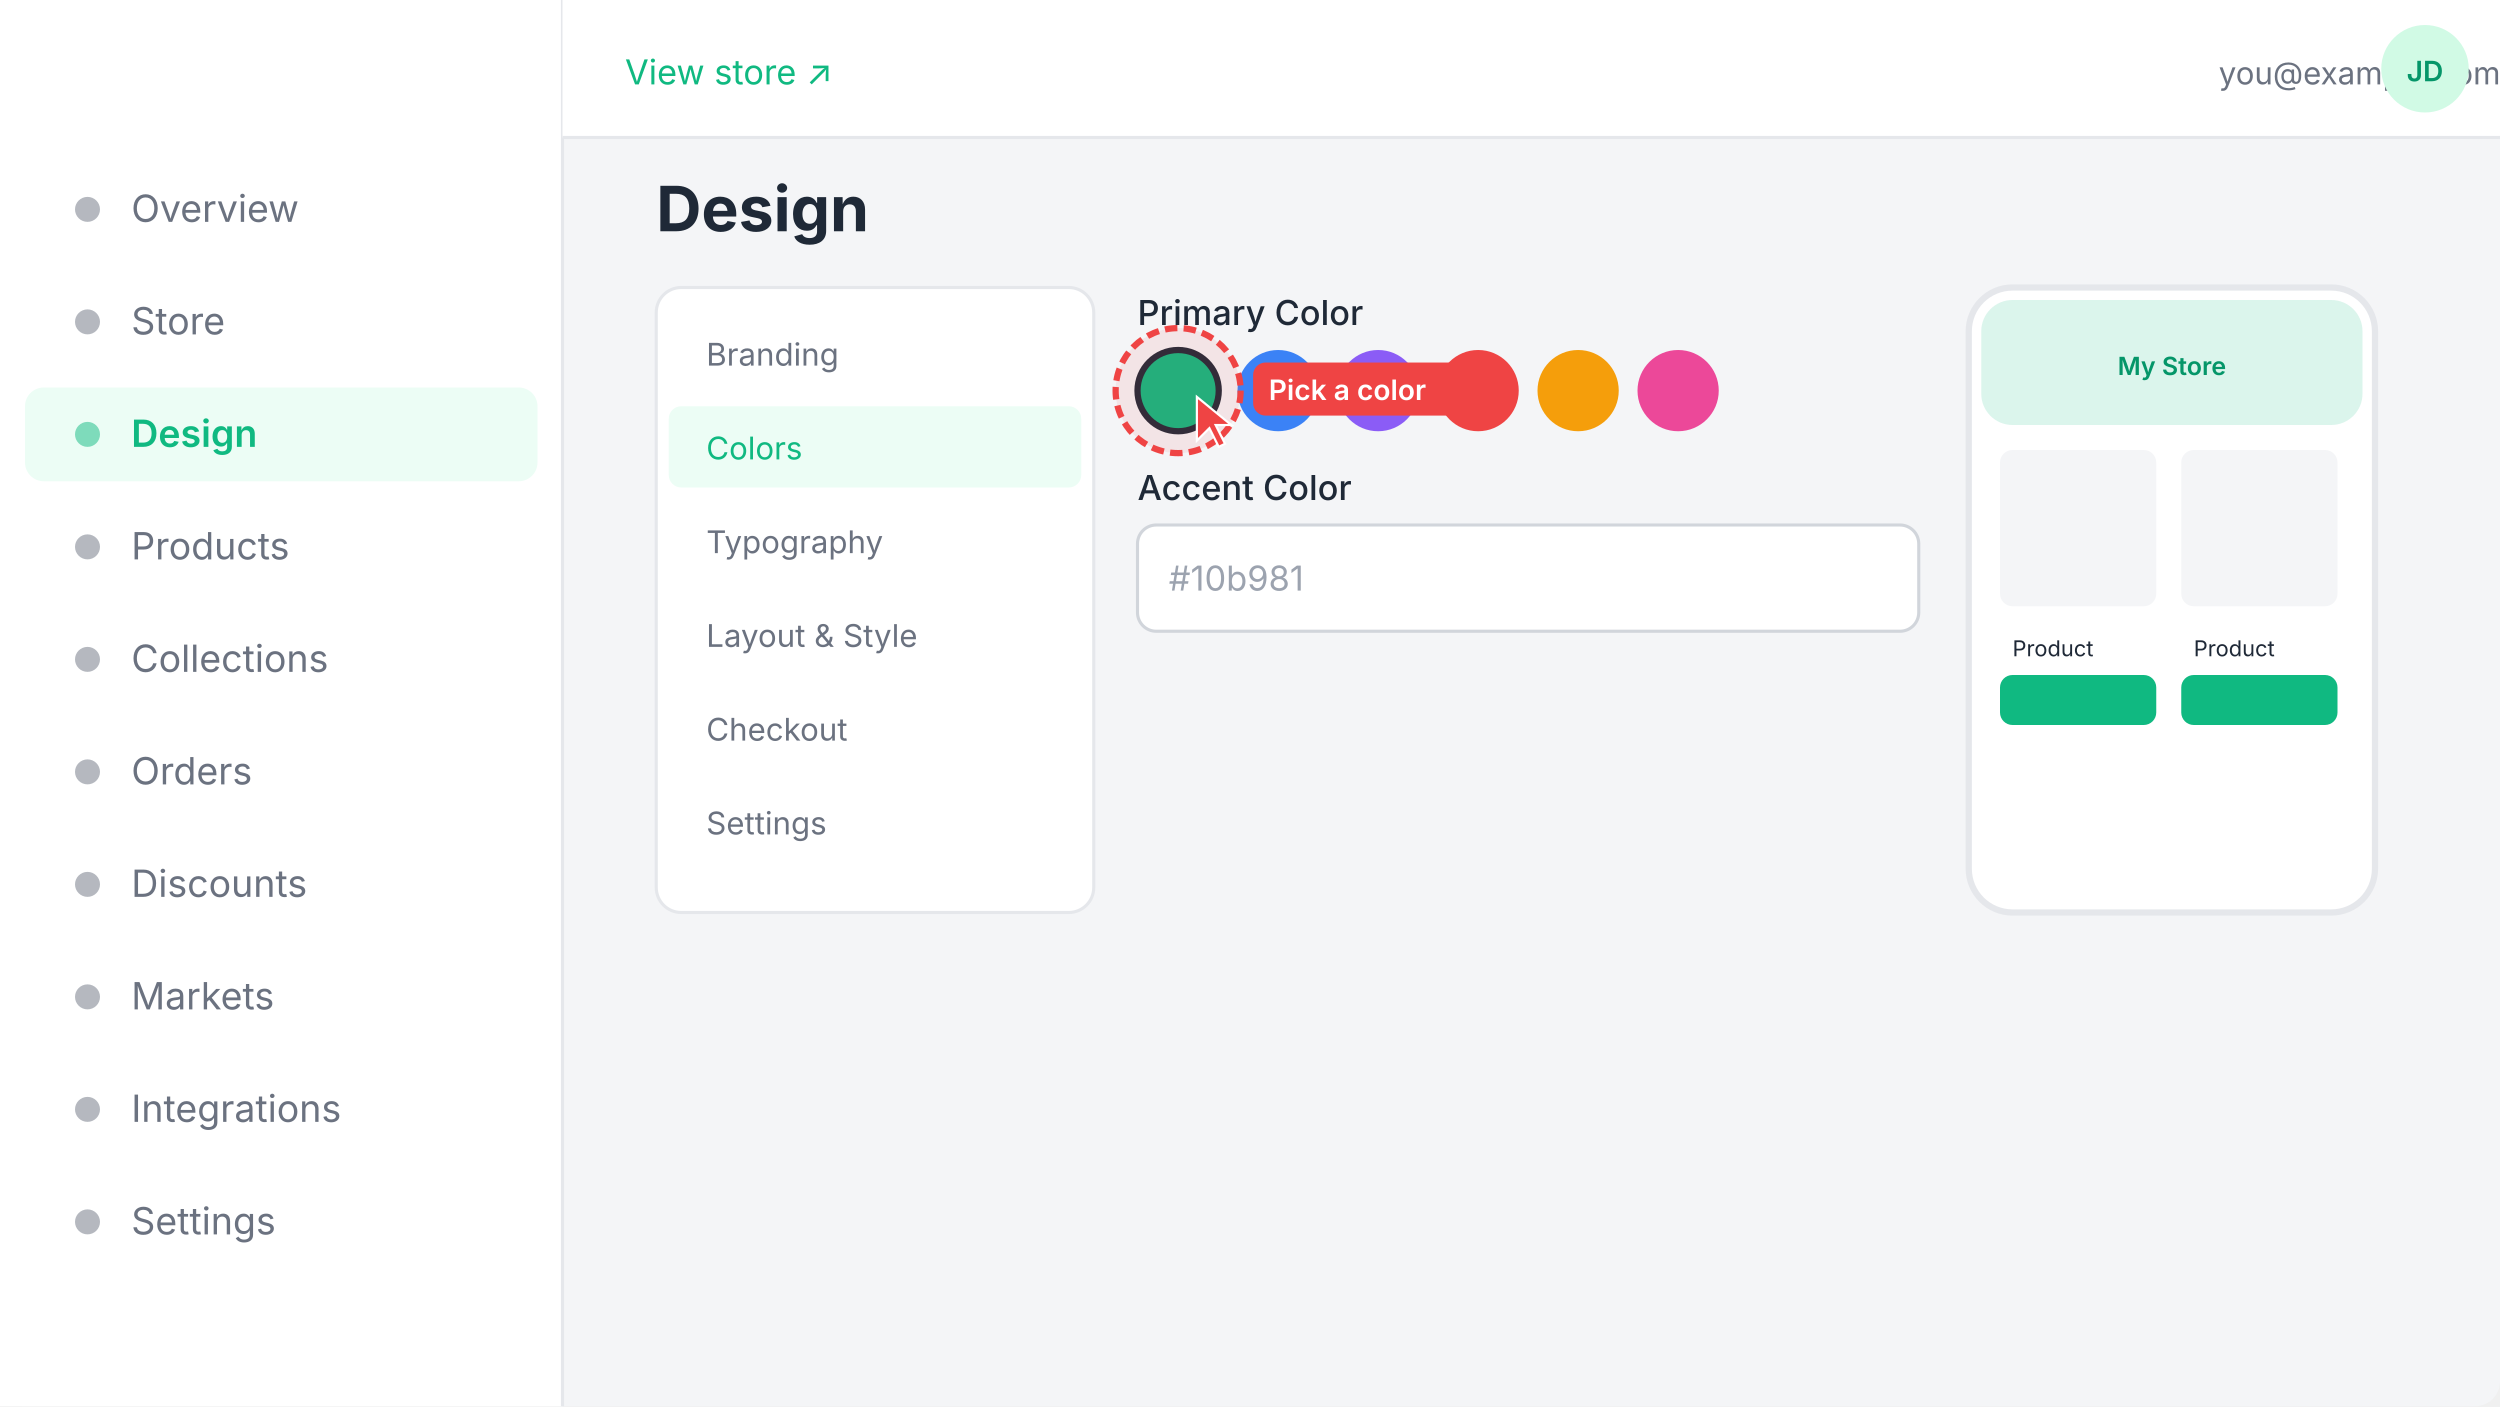
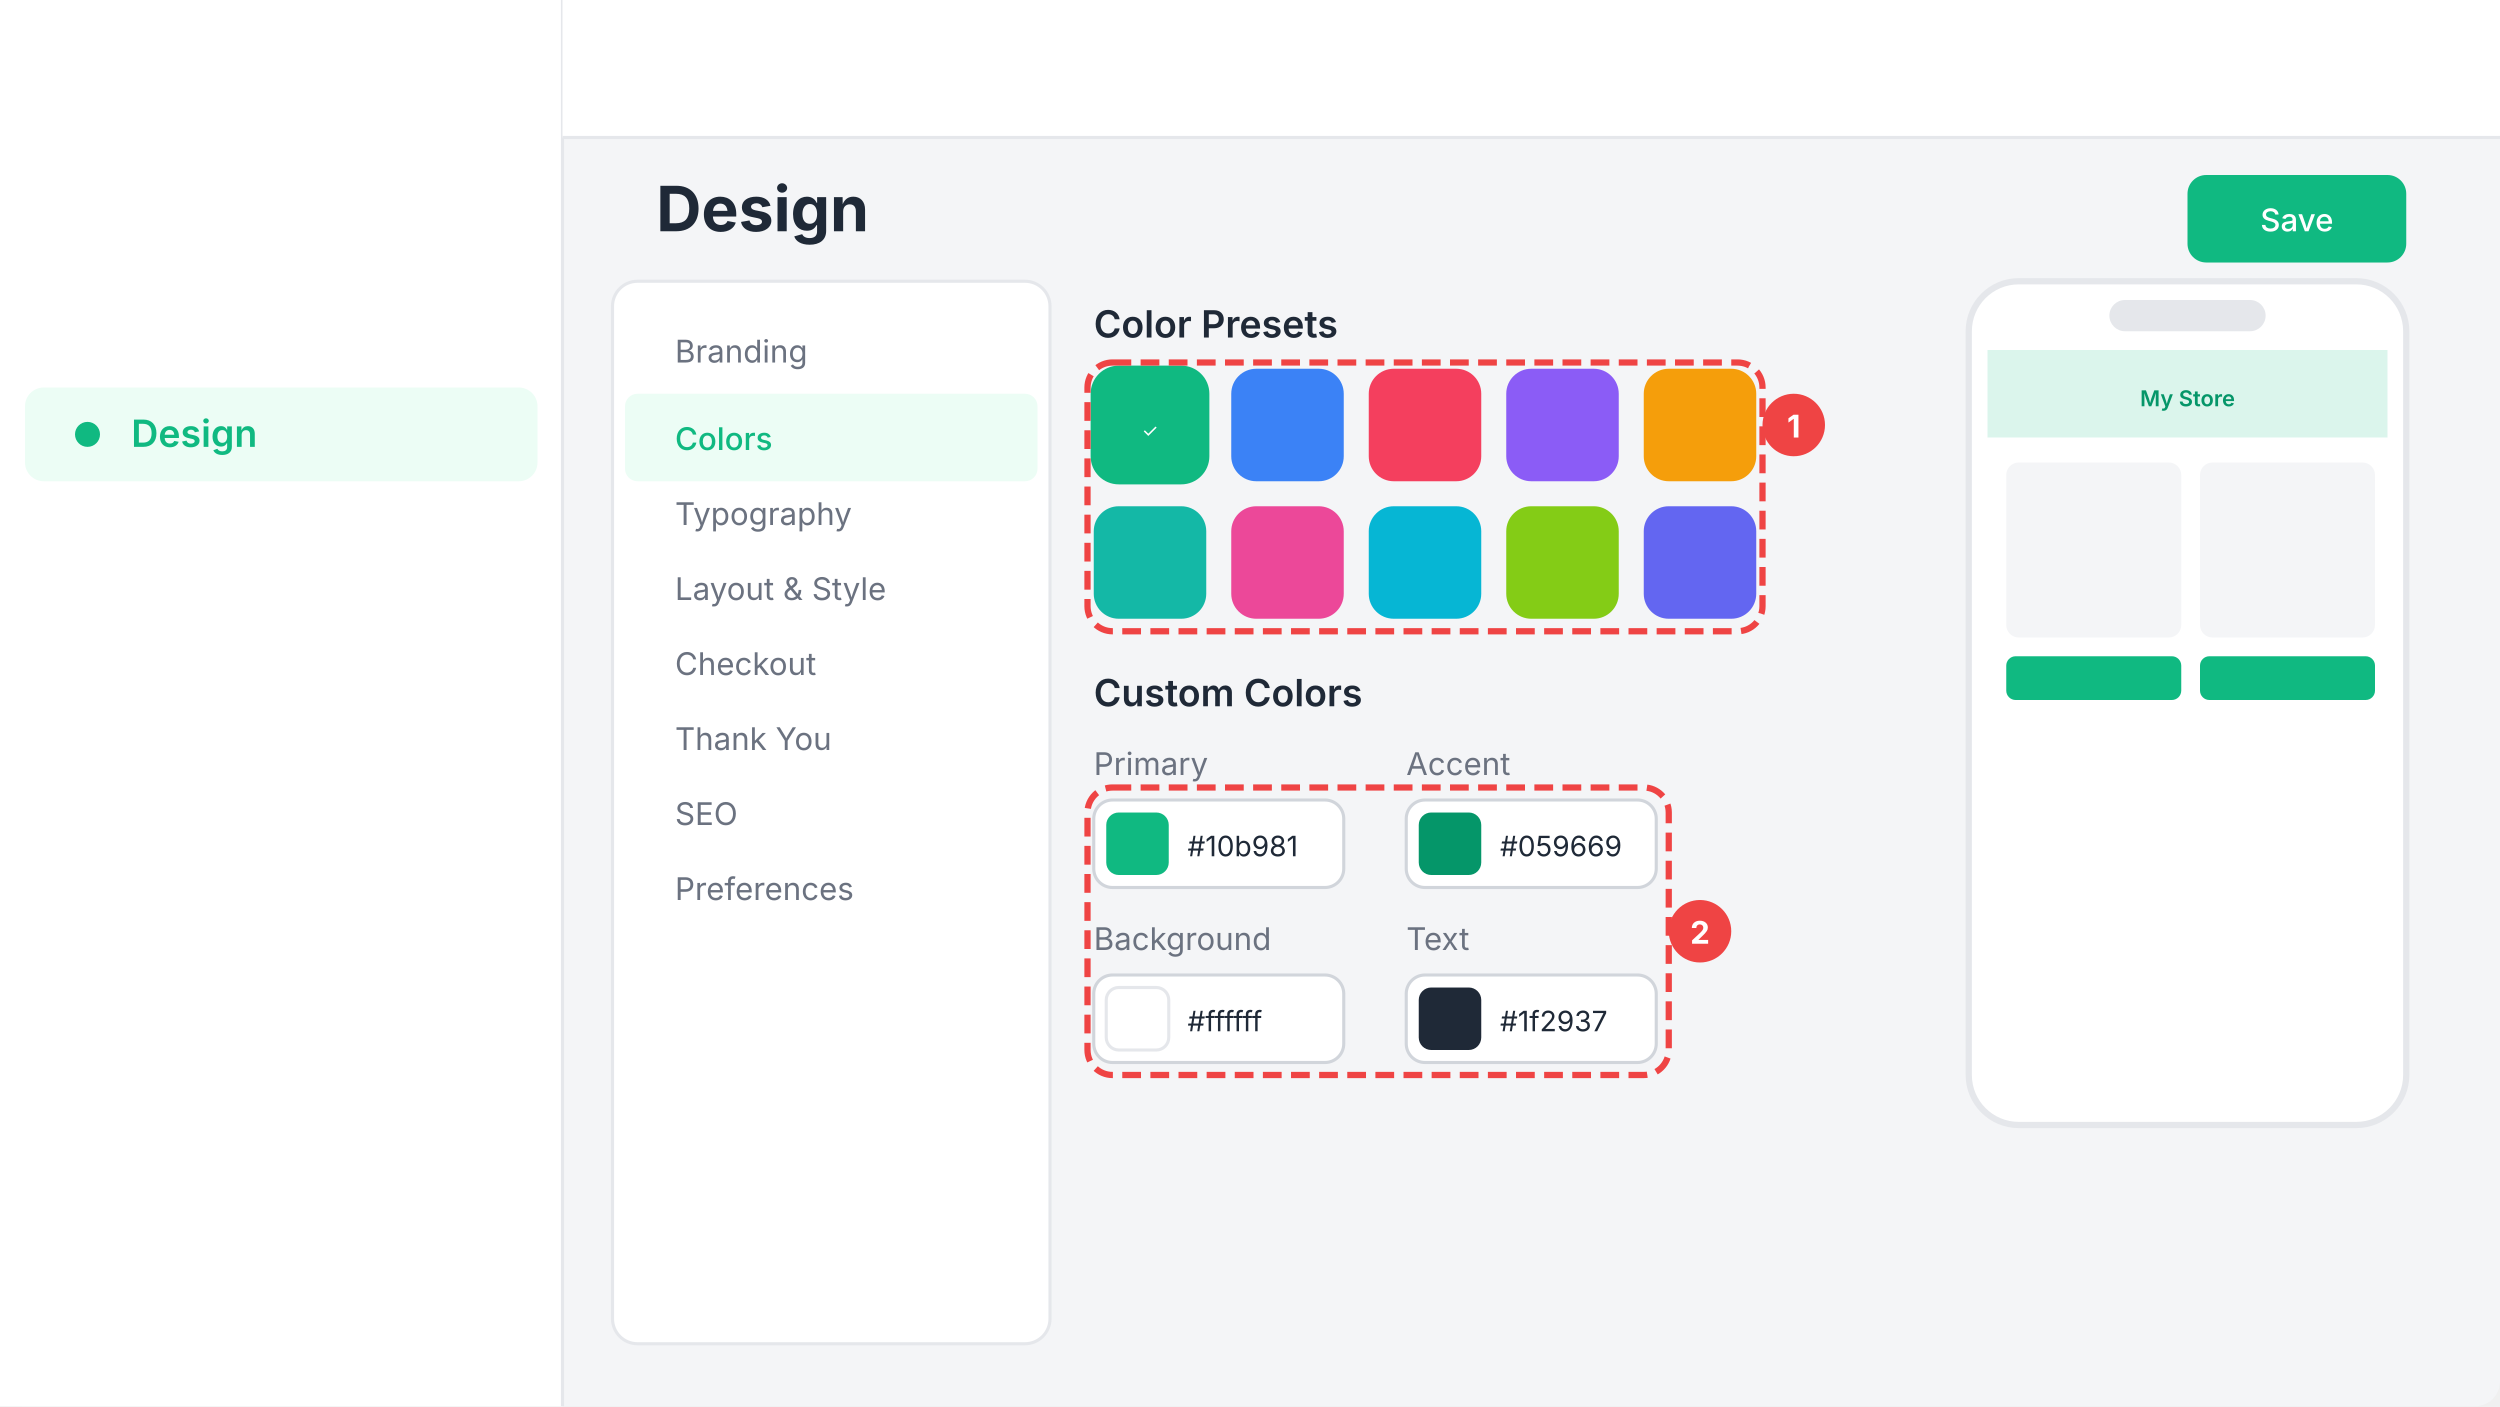
<svg xmlns="http://www.w3.org/2000/svg" viewBox="0 0 800 450" width="800" height="450">
  <defs>
-     <style>
-     text { font-family: -apple-system, BlinkMacSystemFont, 'Segoe UI', sans-serif; }
-   </style>
+     <style>text { font-family: -apple-system, BlinkMacSystemFont, 'Segoe UI', sans-serif; }</style>
  </defs>
  <rect width="800" height="450" fill="#f4f5f7" rx="8" />
-   <rect x="0" y="0" width="180" height="450" fill="#ffffff" rx="0" />
-   <line x1="180" y1="0" x2="180" y2="450" stroke="#e5e7eb" stroke-width="1" />
-   <circle cx="28" cy="67" r="4" fill="#6b7280" opacity="0.5" />
-   <text x="42" y="71" font-size="12" fill="#6b7280" font-weight="400">Overview</text>
-   <circle cx="28" cy="103" r="4" fill="#6b7280" opacity="0.5" />
-   <text x="42" y="107" font-size="12" fill="#6b7280" font-weight="400">Store</text>
+   <rect x="0" y="0" width="180" height="450" fill="#ffffff" />
+   <line x1="180" y1="0" x2="180" y2="450" stroke="#e5e7eb" />
  <rect x="8" y="124" width="164" height="30" rx="6" fill="#ecfdf5" />
-   <circle cx="28" cy="139" r="4" fill="#10b981" opacity="0.5" />
+   <circle cx="28" cy="139" r="4" fill="#10b981" />
  <text x="42" y="143" font-size="12" fill="#10b981" font-weight="600">Design</text>
-   <circle cx="28" cy="175" r="4" fill="#6b7280" opacity="0.5" />
-   <text x="42" y="179" font-size="12" fill="#6b7280" font-weight="400">Products</text>
-   <circle cx="28" cy="211" r="4" fill="#6b7280" opacity="0.5" />
-   <text x="42" y="215" font-size="12" fill="#6b7280" font-weight="400">Collections</text>
-   <circle cx="28" cy="247" r="4" fill="#6b7280" opacity="0.5" />
-   <text x="42" y="251" font-size="12" fill="#6b7280" font-weight="400">Orders</text>
-   <circle cx="28" cy="283" r="4" fill="#6b7280" opacity="0.5" />
-   <text x="42" y="287" font-size="12" fill="#6b7280" font-weight="400">Discounts</text>
-   <circle cx="28" cy="319" r="4" fill="#6b7280" opacity="0.5" />
-   <text x="42" y="323" font-size="12" fill="#6b7280" font-weight="400">Markets</text>
-   <circle cx="28" cy="355" r="4" fill="#6b7280" opacity="0.5" />
-   <text x="42" y="359" font-size="12" fill="#6b7280" font-weight="400">Integrations</text>
-   <circle cx="28" cy="391" r="4" fill="#6b7280" opacity="0.5" />
-   <text x="42" y="395" font-size="12" fill="#6b7280" font-weight="400">Settings</text>
  <rect x="180" y="0" width="620" height="44" fill="#ffffff" />
-   <line x1="180" y1="44" x2="800" y2="44" stroke="#e5e7eb" stroke-width="1" />
-   <text x="200" y="27" font-size="11" fill="#10b981">View store ↗</text>
-   <text x="710" y="27" font-size="10" fill="#6b7280">you@example.com</text>
-   <circle cx="776" cy="22" r="14" fill="#d1fae5" />
-   <text x="776" y="26" font-size="9" fill="#059669" text-anchor="middle" font-weight="600">JD</text>
+   <line x1="180" y1="44" x2="800" y2="44" stroke="#e5e7eb" />
  <text x="210" y="74" font-size="20" font-weight="700" fill="#1f2937">Design</text>
-   <rect x="210" y="92" width="140" height="200" rx="8" fill="#ffffff" stroke="#e5e7eb" stroke-width="1" />
-   <text x="226" y="117" font-size="10" fill="#6b7280">Branding</text>
-   <rect x="214" y="130" width="132" height="26" rx="4" fill="#ecfdf5" />
-   <text x="226" y="147" font-size="10" fill="#10b981">Colors</text>
-   <text x="226" y="177" font-size="10" fill="#6b7280">Typography</text>
-   <text x="226" y="207" font-size="10" fill="#6b7280">Layout &amp; Style</text>
-   <text x="226" y="237" font-size="10" fill="#6b7280">Checkout</text>
-   <text x="226" y="267" font-size="10" fill="#6b7280">Settings</text>
-   <text x="364" y="104" font-size="11" font-weight="500" fill="#1f2937">Primary Color</text>
-   <rect x="364" y="112" width="26" height="26" rx="13" fill="#10b981" stroke="#1f2937" stroke-width="2" />
-   <rect x="396" y="112" width="26" height="26" rx="13" fill="#3b82f6" stroke="none" stroke-width="0" />
-   <rect x="428" y="112" width="26" height="26" rx="13" fill="#8b5cf6" stroke="none" stroke-width="0" />
-   <rect x="460" y="112" width="26" height="26" rx="13" fill="#ef4444" stroke="none" stroke-width="0" />
-   <rect x="492" y="112" width="26" height="26" rx="13" fill="#f59e0b" stroke="none" stroke-width="0" />
-   <rect x="524" y="112" width="26" height="26" rx="13" fill="#ec4899" stroke="none" stroke-width="0" />
-   <text x="364" y="160" font-size="11" font-weight="500" fill="#1f2937">Accent Color</text>
-   <rect x="364" y="168" width="250" height="34" rx="6" fill="#ffffff" stroke="#d1d5db" stroke-width="1" />
-   <text x="374" y="189" font-size="11" fill="#9ca3af">#10b981</text>
-   <rect x="630" y="92" width="130" height="200" rx="14" fill="#ffffff" stroke="#e5e7eb" stroke-width="2" />
-   <rect x="634" y="96" width="122" height="40" rx="10" fill="#10b981" opacity="0.15" />
-   <text x="695" y="120" font-size="8" font-weight="600" fill="#059669" text-anchor="middle">My Store</text>
-   <rect x="640" y="144" width="50" height="50" rx="4" fill="#f4f5f7" />
-   <rect x="698" y="144" width="50" height="50" rx="4" fill="#f4f5f7" />
-   <text x="644" y="210" font-size="7" fill="#1f2937">Product</text>
-   <text x="702" y="210" font-size="7" fill="#1f2937">Product</text>
-   <rect x="640" y="216" width="50" height="16" rx="4" fill="#10b981" />
-   <rect x="698" y="216" width="50" height="16" rx="4" fill="#10b981" />
+   <rect x="700" y="56" width="70" height="28" rx="6" fill="#10b981" />
+   <text x="735" y="74" font-size="10" fill="#ffffff" text-anchor="middle" font-weight="500">Save</text>
+   <rect x="196" y="90" width="140" height="340" rx="8" fill="#ffffff" stroke="#e5e7eb" />
+   <text x="216" y="116" font-size="10" fill="#6b7280">Branding</text>
+   <rect x="200" y="126" width="132" height="28" rx="4" fill="#ecfdf5" />
+   <text x="216" y="144" font-size="10" fill="#10b981" font-weight="500">Colors</text>
+   <text x="216" y="168" font-size="10" fill="#6b7280">Typography</text>
+   <text x="216" y="192" font-size="10" fill="#6b7280">Layout &amp; Style</text>
+   <text x="216" y="216" font-size="10" fill="#6b7280">Checkout</text>
+   <text x="216" y="240" font-size="10" fill="#6b7280">Thank You</text>
+   <text x="216" y="264" font-size="10" fill="#6b7280">SEO</text>
+   <text x="216" y="288" font-size="10" fill="#6b7280">Preferences</text>
+   <text x="350" y="108" font-size="12" font-weight="600" fill="#1f2937">Color Presets</text>
+   <rect x="350" y="118" width="36" height="36" rx="8" fill="#10b981" stroke="#10b981" stroke-width="2" />
+   <text x="368" y="140" font-size="6" fill="#fff" text-anchor="middle">✓</text>
+   <rect x="394" y="118" width="36" height="36" rx="8" fill="#3b82f6" />
+   <rect x="438" y="118" width="36" height="36" rx="8" fill="#f43f5e" />
+   <rect x="482" y="118" width="36" height="36" rx="8" fill="#8b5cf6" />
+   <rect x="526" y="118" width="36" height="36" rx="8" fill="#f59e0b" />
+   <rect x="350" y="162" width="36" height="36" rx="8" fill="#14b8a6" />
+   <rect x="394" y="162" width="36" height="36" rx="8" fill="#ec4899" />
+   <rect x="438" y="162" width="36" height="36" rx="8" fill="#06b6d4" />
+   <rect x="482" y="162" width="36" height="36" rx="8" fill="#84cc16" />
+   <rect x="526" y="162" width="36" height="36" rx="8" fill="#6366f1" />
+   <text x="350" y="226" font-size="12" font-weight="600" fill="#1f2937">Custom Colors</text>
+   <text x="350" y="248" font-size="10" fill="#6b7280">Primary</text>
+   <rect x="350" y="256" width="80" height="28" rx="6" fill="#ffffff" stroke="#d1d5db" />
+   <rect x="354" y="260" width="20" height="20" rx="4" fill="#10b981" />
+   <text x="380" y="274" font-size="9" fill="#1f2937">#10b981</text>
+   <text x="450" y="248" font-size="10" fill="#6b7280">Accent</text>
+   <rect x="450" y="256" width="80" height="28" rx="6" fill="#ffffff" stroke="#d1d5db" />
+   <rect x="454" y="260" width="20" height="20" rx="4" fill="#059669" />
+   <text x="480" y="274" font-size="9" fill="#1f2937">#059669</text>
+   <text x="350" y="304" font-size="10" fill="#6b7280">Background</text>
+   <rect x="350" y="312" width="80" height="28" rx="6" fill="#ffffff" stroke="#d1d5db" />
+   <rect x="354" y="316" width="20" height="20" rx="4" fill="#ffffff" stroke="#e5e7eb" />
+   <text x="380" y="330" font-size="9" fill="#1f2937">#ffffff</text>
+   <text x="450" y="304" font-size="10" fill="#6b7280">Text</text>
+   <rect x="450" y="312" width="80" height="28" rx="6" fill="#ffffff" stroke="#d1d5db" />
+   <rect x="454" y="316" width="20" height="20" rx="4" fill="#1f2937" />
+   <text x="480" y="330" font-size="9" fill="#1f2937">#1f2937</text>
+   <rect x="630" y="90" width="140" height="270" rx="16" fill="#ffffff" stroke="#e5e7eb" stroke-width="2" />
+   <rect x="675" y="96" width="50" height="10" rx="5" fill="#e5e7eb" />
+   <rect x="636" y="112" width="128" height="28" rx="0" fill="#10b981" opacity="0.15" />
+   <text x="700" y="130" font-size="7" font-weight="600" fill="#059669" text-anchor="middle">My Store</text>
+   <rect x="642" y="148" width="56" height="56" rx="4" fill="#f4f5f7" />
+   <rect x="704" y="148" width="56" height="56" rx="4" fill="#f4f5f7" />
+   <rect x="642" y="210" width="56" height="14" rx="3" fill="#10b981" />
+   <rect x="704" y="210" width="56" height="14" rx="3" fill="#10b981" />
  <g class="doc-annotations">
-     <circle cx="377" cy="125" r="20" fill="#ef4444" opacity="0.10" />
-     <circle cx="377" cy="125" r="20" fill="none" stroke="#ef4444" stroke-width="2" stroke-dasharray="4 2" />
-     <g transform="translate(383, 127)">
-       <path d="M0,0 L0,14 L4,10 L7,16 L9,15 L6,9 L11,9 Z" fill="#ef4444" stroke="#fff" stroke-width="0.7" />
-     </g>
-     <rect x="401" y="116" width="76" height="17" rx="4" fill="#ef4444" />
-     <text x="406" y="128" font-size="9" fill="#fff" font-weight="600">Pick a color</text>
+     <rect x="348" y="116" width="216" height="86" fill="none" stroke="#ef4444" stroke-width="2" stroke-dasharray="6 3" rx="8" />
+     <circle cx="574" cy="136" r="10" fill="#ef4444" />
+     <text x="574" y="140" font-size="10" fill="#fff" text-anchor="middle" font-weight="700">1</text>
+     <rect x="348" y="252" width="186" height="92" fill="none" stroke="#ef4444" stroke-width="2" stroke-dasharray="6 3" rx="8" />
+     <circle cx="544" cy="298" r="10" fill="#ef4444" />
+     <text x="544" y="302" font-size="10" fill="#fff" text-anchor="middle" font-weight="700">2</text>
  </g>
</svg>
